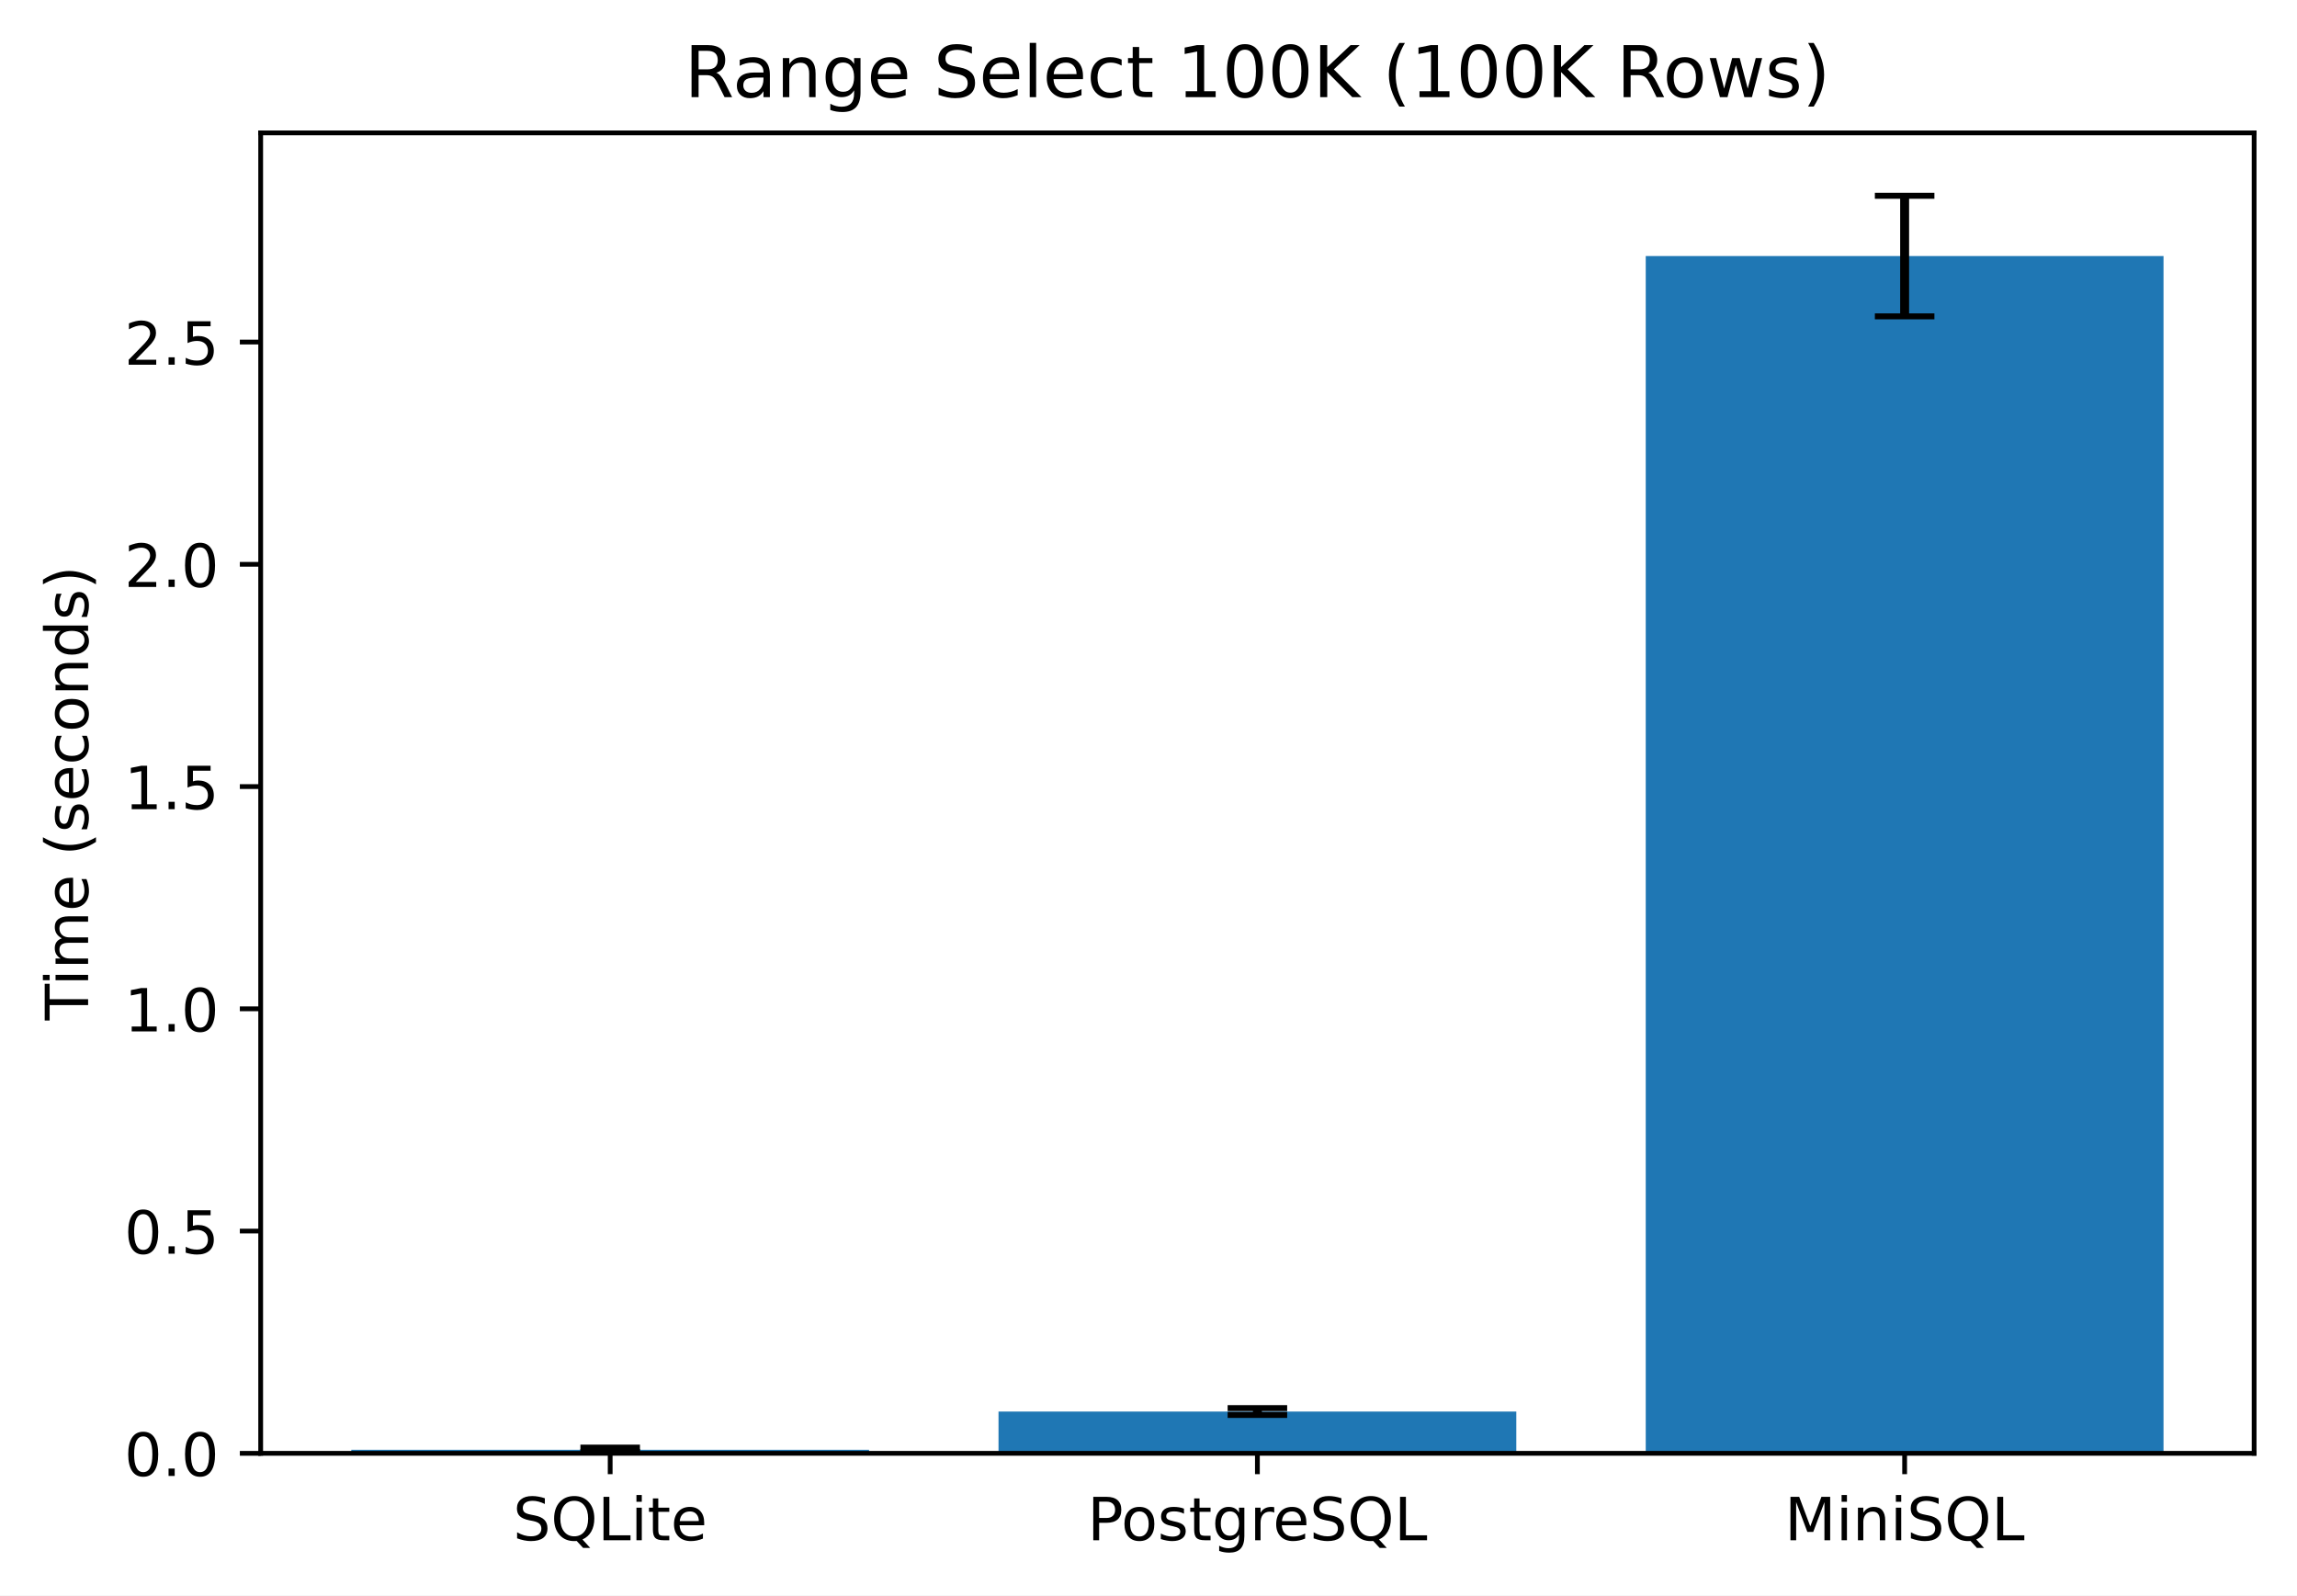
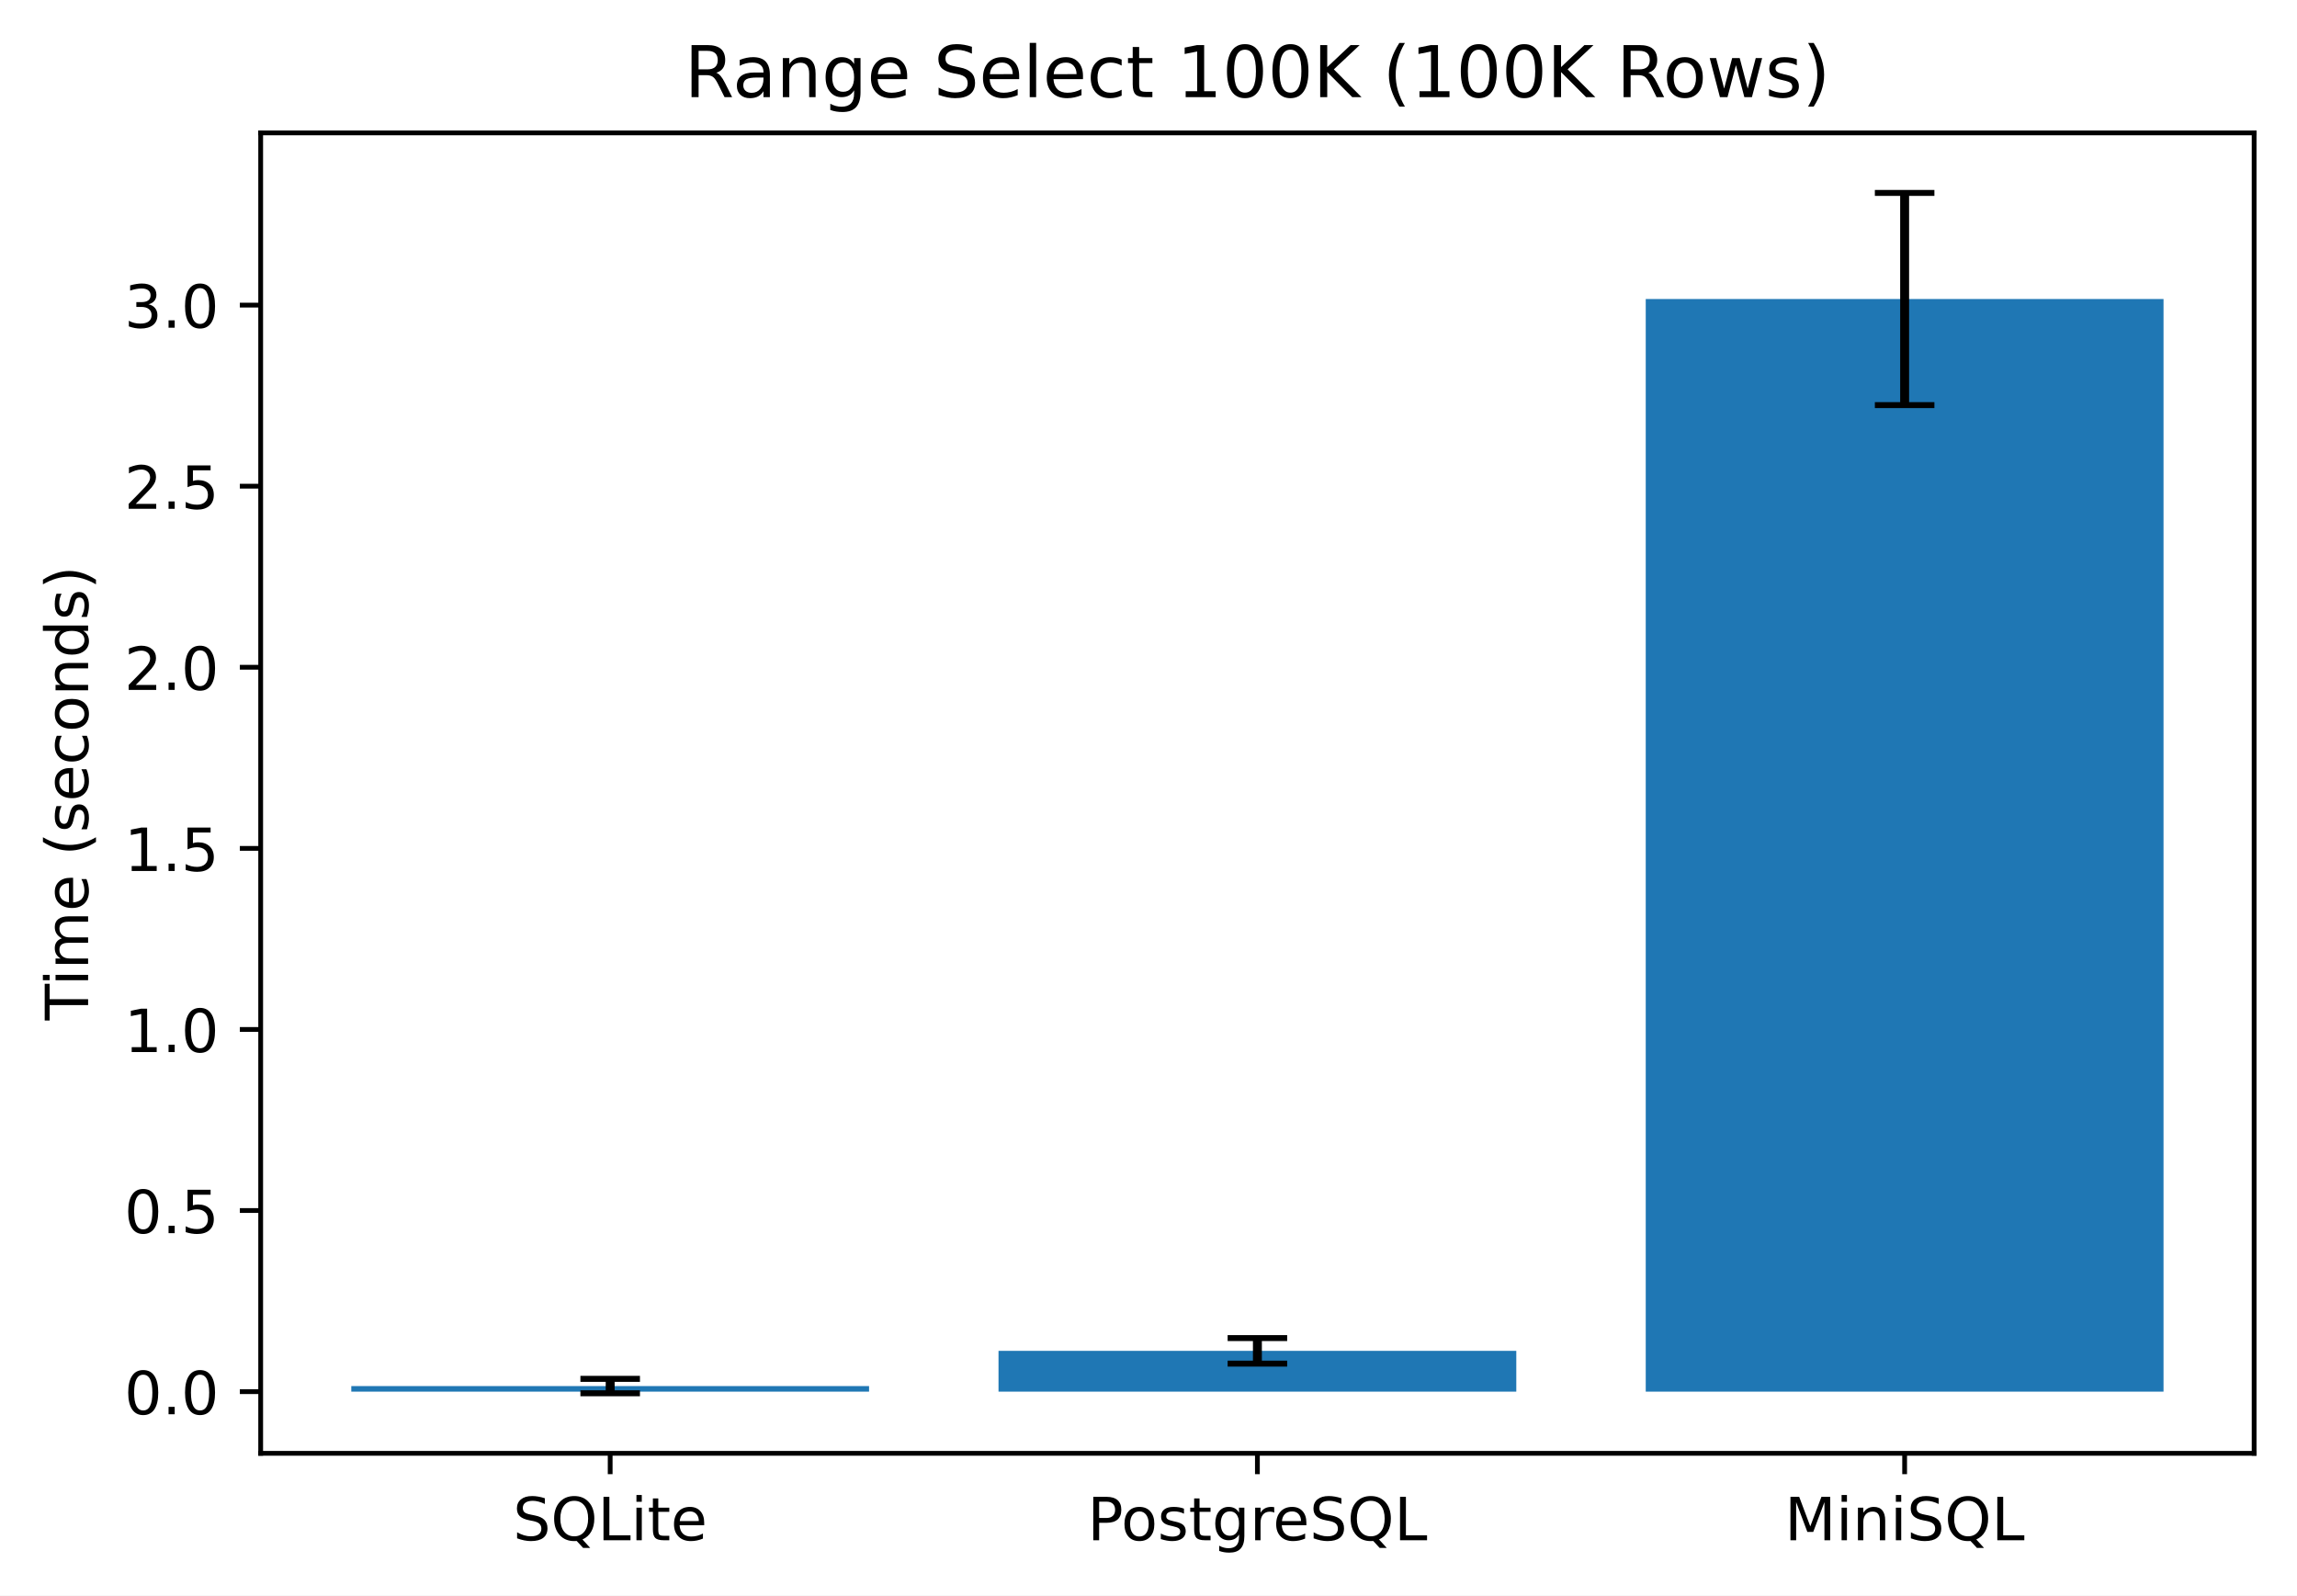
<svg xmlns="http://www.w3.org/2000/svg" xmlns:xlink="http://www.w3.org/1999/xlink" width="385.781pt" height="267.956pt" viewBox="0 0 385.781 267.956" version="1.1">
  <defs>
    <style type="text/css">*{stroke-linejoin: round; stroke-linecap: butt}</style>
  </defs>
  <g id="figure_1">
    <g id="patch_1">
      <path d="M 0 267.956  L 385.781 267.956  L 385.781 0  L 0 0  z " style="fill: #ffffff" />
    </g>
    <g id="axes_1">
      <g id="patch_2">
        <path d="M 43.781 244.078  L 378.581 244.078  L 378.581 22.318  L 43.781 22.318  z " style="fill: #ffffff" />
      </g>
      <g id="patch_3">
-         <path d="M 58.999 244.078  L 145.96 244.078  L 145.96 243.488  L 58.999 243.488  z " clip-path="url(#p0ed31d44fd)" style="fill: #1f77b4" />
+         <path d="M 58.999 233.718  L 145.96 233.718  L 145.96 232.785  L 58.999 232.785  z " clip-path="url(#pf7a7af312c)" style="fill: #1f77b4" />
      </g>
      <g id="patch_4">
-         <path d="M 167.701 244.078  L 254.662 244.078  L 254.662 237.062  L 167.701 237.062  z " clip-path="url(#p0ed31d44fd)" style="fill: #1f77b4" />
+         <path d="M 167.701 233.718  L 254.662 233.718  L 254.662 226.869  L 167.701 226.869  z " clip-path="url(#pf7a7af312c)" style="fill: #1f77b4" />
      </g>
      <g id="patch_5">
-         <path d="M 276.402 244.078  L 363.363 244.078  L 363.363 43.006  L 276.402 43.006  z " clip-path="url(#p0ed31d44fd)" style="fill: #1f77b4" />
+         <path d="M 276.402 233.718  L 363.363 233.718  L 363.363 50.219  L 276.402 50.219  z " clip-path="url(#pf7a7af312c)" style="fill: #1f77b4" />
      </g>
      <g id="matplotlib.axis_1">
        <g id="xtick_1">
          <g id="line2d_1">
            <defs>
-               <path id="m160661cf7b" d="M 0 0  L 0 3.5  " style="stroke: #000000; stroke-width: 0.8" />
+               <path id="medc54ef259" d="M 0 0  L 0 3.5  " style="stroke: #000000; stroke-width: 0.8" />
            </defs>
            <g>
-               <use xlink:href="#m160661cf7b" x="102.48" y="244.078" style="stroke: #000000; stroke-width: 0.8" />
+               <use xlink:href="#medc54ef259" x="102.48" y="244.078" style="stroke: #000000; stroke-width: 0.8" />
            </g>
          </g>
          <g id="text_1">
            <g transform="translate(86.15808 258.6766) scale(0.1 -0.1)">
              <defs>
                <path id="DejaVuSans-53" d="M 3425 4513  L 3425 3897  Q 3066 4069 2747 4153  Q 2428 4238 2131 4238  Q 1616 4238 1336 4038  Q 1056 3838 1056 3469  Q 1056 3159 1242 3001  Q 1428 2844 1947 2747  L 2328 2669  Q 3034 2534 3370 2195  Q 3706 1856 3706 1288  Q 3706 609 3251 259  Q 2797 -91 1919 -91  Q 1588 -91 1214 -16  Q 841 59 441 206  L 441 856  Q 825 641 1194 531  Q 1563 422 1919 422  Q 2459 422 2753 634  Q 3047 847 3047 1241  Q 3047 1584 2836 1778  Q 2625 1972 2144 2069  L 1759 2144  Q 1053 2284 737 2584  Q 422 2884 422 3419  Q 422 4038 858 4394  Q 1294 4750 2059 4750  Q 2388 4750 2728 4690  Q 3069 4631 3425 4513  z " transform="scale(0.015625)" />
                <path id="DejaVuSans-51" d="M 2522 4238  Q 1834 4238 1429 3725  Q 1025 3213 1025 2328  Q 1025 1447 1429 934  Q 1834 422 2522 422  Q 3209 422 3611 934  Q 4013 1447 4013 2328  Q 4013 3213 3611 3725  Q 3209 4238 2522 4238  z M 3406 84  L 4238 -825  L 3475 -825  L 2784 -78  Q 2681 -84 2626 -87  Q 2572 -91 2522 -91  Q 1538 -91 948 567  Q 359 1225 359 2328  Q 359 3434 948 4092  Q 1538 4750 2522 4750  Q 3503 4750 4090 4092  Q 4678 3434 4678 2328  Q 4678 1516 4351 937  Q 4025 359 3406 84  z " transform="scale(0.015625)" />
                <path id="DejaVuSans-4c" d="M 628 4666  L 1259 4666  L 1259 531  L 3531 531  L 3531 0  L 628 0  L 628 4666  z " transform="scale(0.015625)" />
                <path id="DejaVuSans-69" d="M 603 3500  L 1178 3500  L 1178 0  L 603 0  L 603 3500  z M 603 4863  L 1178 4863  L 1178 4134  L 603 4134  L 603 4863  z " transform="scale(0.015625)" />
                <path id="DejaVuSans-74" d="M 1172 4494  L 1172 3500  L 2356 3500  L 2356 3053  L 1172 3053  L 1172 1153  Q 1172 725 1289 603  Q 1406 481 1766 481  L 2356 481  L 2356 0  L 1766 0  Q 1100 0 847 248  Q 594 497 594 1153  L 594 3053  L 172 3053  L 172 3500  L 594 3500  L 594 4494  L 1172 4494  z " transform="scale(0.015625)" />
                <path id="DejaVuSans-65" d="M 3597 1894  L 3597 1613  L 953 1613  Q 991 1019 1311 708  Q 1631 397 2203 397  Q 2534 397 2845 478  Q 3156 559 3463 722  L 3463 178  Q 3153 47 2828 -22  Q 2503 -91 2169 -91  Q 1331 -91 842 396  Q 353 884 353 1716  Q 353 2575 817 3079  Q 1281 3584 2069 3584  Q 2775 3584 3186 3129  Q 3597 2675 3597 1894  z M 3022 2063  Q 3016 2534 2758 2815  Q 2500 3097 2075 3097  Q 1594 3097 1305 2825  Q 1016 2553 972 2059  L 3022 2063  z " transform="scale(0.015625)" />
              </defs>
              <use xlink:href="#DejaVuSans-53" />
              <use xlink:href="#DejaVuSans-51" transform="translate(63.47656 0)" />
              <use xlink:href="#DejaVuSans-4c" transform="translate(142.1875 0)" />
              <use xlink:href="#DejaVuSans-69" transform="translate(197.9004 0)" />
              <use xlink:href="#DejaVuSans-74" transform="translate(225.6836 0)" />
              <use xlink:href="#DejaVuSans-65" transform="translate(264.8926 0)" />
            </g>
          </g>
        </g>
        <g id="xtick_2">
          <g id="line2d_2">
            <g>
-               <use xlink:href="#m160661cf7b" x="211.181" y="244.078" style="stroke: #000000; stroke-width: 0.8" />
+               <use xlink:href="#medc54ef259" x="211.181" y="244.078" style="stroke: #000000; stroke-width: 0.8" />
            </g>
          </g>
          <g id="text_2">
            <g transform="translate(182.6336 258.6766) scale(0.1 -0.1)">
              <defs>
                <path id="DejaVuSans-50" d="M 1259 4147  L 1259 2394  L 2053 2394  Q 2494 2394 2734 2622  Q 2975 2850 2975 3272  Q 2975 3691 2734 3919  Q 2494 4147 2053 4147  L 1259 4147  z M 628 4666  L 2053 4666  Q 2838 4666 3239 4311  Q 3641 3956 3641 3272  Q 3641 2581 3239 2228  Q 2838 1875 2053 1875  L 1259 1875  L 1259 0  L 628 0  L 628 4666  z " transform="scale(0.015625)" />
                <path id="DejaVuSans-6f" d="M 1959 3097  Q 1497 3097 1228 2736  Q 959 2375 959 1747  Q 959 1119 1226 758  Q 1494 397 1959 397  Q 2419 397 2687 759  Q 2956 1122 2956 1747  Q 2956 2369 2687 2733  Q 2419 3097 1959 3097  z M 1959 3584  Q 2709 3584 3137 3096  Q 3566 2609 3566 1747  Q 3566 888 3137 398  Q 2709 -91 1959 -91  Q 1206 -91 779 398  Q 353 888 353 1747  Q 353 2609 779 3096  Q 1206 3584 1959 3584  z " transform="scale(0.015625)" />
                <path id="DejaVuSans-73" d="M 2834 3397  L 2834 2853  Q 2591 2978 2328 3040  Q 2066 3103 1784 3103  Q 1356 3103 1142 2972  Q 928 2841 928 2578  Q 928 2378 1081 2264  Q 1234 2150 1697 2047  L 1894 2003  Q 2506 1872 2764 1633  Q 3022 1394 3022 966  Q 3022 478 2636 193  Q 2250 -91 1575 -91  Q 1294 -91 989 -36  Q 684 19 347 128  L 347 722  Q 666 556 975 473  Q 1284 391 1588 391  Q 1994 391 2212 530  Q 2431 669 2431 922  Q 2431 1156 2273 1281  Q 2116 1406 1581 1522  L 1381 1569  Q 847 1681 609 1914  Q 372 2147 372 2553  Q 372 3047 722 3315  Q 1072 3584 1716 3584  Q 2034 3584 2315 3537  Q 2597 3491 2834 3397  z " transform="scale(0.015625)" />
                <path id="DejaVuSans-67" d="M 2906 1791  Q 2906 2416 2648 2759  Q 2391 3103 1925 3103  Q 1463 3103 1205 2759  Q 947 2416 947 1791  Q 947 1169 1205 825  Q 1463 481 1925 481  Q 2391 481 2648 825  Q 2906 1169 2906 1791  z M 3481 434  Q 3481 -459 3084 -895  Q 2688 -1331 1869 -1331  Q 1566 -1331 1297 -1286  Q 1028 -1241 775 -1147  L 775 -588  Q 1028 -725 1275 -790  Q 1522 -856 1778 -856  Q 2344 -856 2625 -561  Q 2906 -266 2906 331  L 2906 616  Q 2728 306 2450 153  Q 2172 0 1784 0  Q 1141 0 747 490  Q 353 981 353 1791  Q 353 2603 747 3093  Q 1141 3584 1784 3584  Q 2172 3584 2450 3431  Q 2728 3278 2906 2969  L 2906 3500  L 3481 3500  L 3481 434  z " transform="scale(0.015625)" />
                <path id="DejaVuSans-72" d="M 2631 2963  Q 2534 3019 2420 3045  Q 2306 3072 2169 3072  Q 1681 3072 1420 2755  Q 1159 2438 1159 1844  L 1159 0  L 581 0  L 581 3500  L 1159 3500  L 1159 2956  Q 1341 3275 1631 3429  Q 1922 3584 2338 3584  Q 2397 3584 2469 3576  Q 2541 3569 2628 3553  L 2631 2963  z " transform="scale(0.015625)" />
              </defs>
              <use xlink:href="#DejaVuSans-50" />
              <use xlink:href="#DejaVuSans-6f" transform="translate(56.67773 0)" />
              <use xlink:href="#DejaVuSans-73" transform="translate(117.8594 0)" />
              <use xlink:href="#DejaVuSans-74" transform="translate(169.959 0)" />
              <use xlink:href="#DejaVuSans-67" transform="translate(209.168 0)" />
              <use xlink:href="#DejaVuSans-72" transform="translate(272.6445 0)" />
              <use xlink:href="#DejaVuSans-65" transform="translate(311.5078 0)" />
              <use xlink:href="#DejaVuSans-53" transform="translate(373.0312 0)" />
              <use xlink:href="#DejaVuSans-51" transform="translate(436.5078 0)" />
              <use xlink:href="#DejaVuSans-4c" transform="translate(515.2188 0)" />
            </g>
          </g>
        </g>
        <g id="xtick_3">
          <g id="line2d_3">
            <g>
-               <use xlink:href="#m160661cf7b" x="319.883" y="244.078" style="stroke: #000000; stroke-width: 0.8" />
+               <use xlink:href="#medc54ef259" x="319.883" y="244.078" style="stroke: #000000; stroke-width: 0.8" />
            </g>
          </g>
          <g id="text_3">
            <g transform="translate(299.7255 258.6766) scale(0.1 -0.1)">
              <defs>
                <path id="DejaVuSans-4d" d="M 628 4666  L 1569 4666  L 2759 1491  L 3956 4666  L 4897 4666  L 4897 0  L 4281 0  L 4281 4097  L 3078 897  L 2444 897  L 1241 4097  L 1241 0  L 628 0  L 628 4666  z " transform="scale(0.015625)" />
                <path id="DejaVuSans-6e" d="M 3513 2113  L 3513 0  L 2938 0  L 2938 2094  Q 2938 2591 2744 2837  Q 2550 3084 2163 3084  Q 1697 3084 1428 2787  Q 1159 2491 1159 1978  L 1159 0  L 581 0  L 581 3500  L 1159 3500  L 1159 2956  Q 1366 3272 1645 3428  Q 1925 3584 2291 3584  Q 2894 3584 3203 3211  Q 3513 2838 3513 2113  z " transform="scale(0.015625)" />
              </defs>
              <use xlink:href="#DejaVuSans-4d" />
              <use xlink:href="#DejaVuSans-69" transform="translate(86.2793 0)" />
              <use xlink:href="#DejaVuSans-6e" transform="translate(114.0625 0)" />
              <use xlink:href="#DejaVuSans-69" transform="translate(177.4414 0)" />
              <use xlink:href="#DejaVuSans-53" transform="translate(205.2246 0)" />
              <use xlink:href="#DejaVuSans-51" transform="translate(268.7012 0)" />
              <use xlink:href="#DejaVuSans-4c" transform="translate(347.4121 0)" />
            </g>
          </g>
        </g>
      </g>
      <g id="matplotlib.axis_2">
        <g id="ytick_1">
          <g id="line2d_4">
            <defs>
-               <path id="m6cc15331c0" d="M 0 0  L -3.5 0  " style="stroke: #000000; stroke-width: 0.8" />
+               <path id="m3b0f93ba3b" d="M 0 0  L -3.5 0  " style="stroke: #000000; stroke-width: 0.8" />
            </defs>
            <g>
-               <use xlink:href="#m6cc15331c0" x="43.781" y="244.078" style="stroke: #000000; stroke-width: 0.8" />
+               <use xlink:href="#m3b0f93ba3b" x="43.781" y="233.718" style="stroke: #000000; stroke-width: 0.8" />
            </g>
          </g>
          <g id="text_4">
-             <g transform="translate(20.87813 247.8773) scale(0.1 -0.1)">
+             <g transform="translate(20.87813 237.5173) scale(0.1 -0.1)">
              <defs>
                <path id="DejaVuSans-30" d="M 2034 4250  Q 1547 4250 1301 3770  Q 1056 3291 1056 2328  Q 1056 1369 1301 889  Q 1547 409 2034 409  Q 2525 409 2770 889  Q 3016 1369 3016 2328  Q 3016 3291 2770 3770  Q 2525 4250 2034 4250  z M 2034 4750  Q 2819 4750 3233 4129  Q 3647 3509 3647 2328  Q 3647 1150 3233 529  Q 2819 -91 2034 -91  Q 1250 -91 836 529  Q 422 1150 422 2328  Q 422 3509 836 4129  Q 1250 4750 2034 4750  z " transform="scale(0.015625)" />
                <path id="DejaVuSans-2e" d="M 684 794  L 1344 794  L 1344 0  L 684 0  L 684 794  z " transform="scale(0.015625)" />
              </defs>
              <use xlink:href="#DejaVuSans-30" />
              <use xlink:href="#DejaVuSans-2e" transform="translate(63.62305 0)" />
              <use xlink:href="#DejaVuSans-30" transform="translate(95.41016 0)" />
            </g>
          </g>
        </g>
        <g id="ytick_2">
          <g id="line2d_5">
            <g>
-               <use xlink:href="#m6cc15331c0" x="43.781" y="206.752" style="stroke: #000000; stroke-width: 0.8" />
+               <use xlink:href="#m3b0f93ba3b" x="43.781" y="203.305" style="stroke: #000000; stroke-width: 0.8" />
            </g>
          </g>
          <g id="text_5">
-             <g transform="translate(20.87813 210.5513) scale(0.1 -0.1)">
+             <g transform="translate(20.87813 207.1041) scale(0.1 -0.1)">
              <defs>
                <path id="DejaVuSans-35" d="M 691 4666  L 3169 4666  L 3169 4134  L 1269 4134  L 1269 2991  Q 1406 3038 1543 3061  Q 1681 3084 1819 3084  Q 2600 3084 3056 2656  Q 3513 2228 3513 1497  Q 3513 744 3044 326  Q 2575 -91 1722 -91  Q 1428 -91 1123 -41  Q 819 9 494 109  L 494 744  Q 775 591 1075 516  Q 1375 441 1709 441  Q 2250 441 2565 725  Q 2881 1009 2881 1497  Q 2881 1984 2565 2268  Q 2250 2553 1709 2553  Q 1456 2553 1204 2497  Q 953 2441 691 2322  L 691 4666  z " transform="scale(0.015625)" />
              </defs>
              <use xlink:href="#DejaVuSans-30" />
              <use xlink:href="#DejaVuSans-2e" transform="translate(63.62305 0)" />
              <use xlink:href="#DejaVuSans-35" transform="translate(95.41016 0)" />
            </g>
          </g>
        </g>
        <g id="ytick_3">
          <g id="line2d_6">
            <g>
-               <use xlink:href="#m6cc15331c0" x="43.781" y="169.426" style="stroke: #000000; stroke-width: 0.8" />
+               <use xlink:href="#m3b0f93ba3b" x="43.781" y="172.892" style="stroke: #000000; stroke-width: 0.8" />
            </g>
          </g>
          <g id="text_6">
-             <g transform="translate(20.87813 173.2253) scale(0.1 -0.1)">
+             <g transform="translate(20.87813 176.691) scale(0.1 -0.1)">
              <defs>
                <path id="DejaVuSans-31" d="M 794 531  L 1825 531  L 1825 4091  L 703 3866  L 703 4441  L 1819 4666  L 2450 4666  L 2450 531  L 3481 531  L 3481 0  L 794 0  L 794 531  z " transform="scale(0.015625)" />
              </defs>
              <use xlink:href="#DejaVuSans-31" />
              <use xlink:href="#DejaVuSans-2e" transform="translate(63.62305 0)" />
              <use xlink:href="#DejaVuSans-30" transform="translate(95.41016 0)" />
            </g>
          </g>
        </g>
        <g id="ytick_4">
          <g id="line2d_7">
            <g>
-               <use xlink:href="#m6cc15331c0" x="43.781" y="132.1" style="stroke: #000000; stroke-width: 0.8" />
+               <use xlink:href="#m3b0f93ba3b" x="43.781" y="142.479" style="stroke: #000000; stroke-width: 0.8" />
            </g>
          </g>
          <g id="text_7">
-             <g transform="translate(20.87813 135.8993) scale(0.1 -0.1)">
+             <g transform="translate(20.87813 146.2779) scale(0.1 -0.1)">
              <use xlink:href="#DejaVuSans-31" />
              <use xlink:href="#DejaVuSans-2e" transform="translate(63.62305 0)" />
              <use xlink:href="#DejaVuSans-35" transform="translate(95.41016 0)" />
            </g>
          </g>
        </g>
        <g id="ytick_5">
          <g id="line2d_8">
            <g>
-               <use xlink:href="#m6cc15331c0" x="43.781" y="94.774" style="stroke: #000000; stroke-width: 0.8" />
+               <use xlink:href="#m3b0f93ba3b" x="43.781" y="112.065" style="stroke: #000000; stroke-width: 0.8" />
            </g>
          </g>
          <g id="text_8">
-             <g transform="translate(20.87813 98.57323) scale(0.1 -0.1)">
+             <g transform="translate(20.87813 115.8647) scale(0.1 -0.1)">
              <defs>
                <path id="DejaVuSans-32" d="M 1228 531  L 3431 531  L 3431 0  L 469 0  L 469 531  Q 828 903 1448 1529  Q 2069 2156 2228 2338  Q 2531 2678 2651 2914  Q 2772 3150 2772 3378  Q 2772 3750 2511 3984  Q 2250 4219 1831 4219  Q 1534 4219 1204 4116  Q 875 4013 500 3803  L 500 4441  Q 881 4594 1212 4672  Q 1544 4750 1819 4750  Q 2544 4750 2975 4387  Q 3406 4025 3406 3419  Q 3406 3131 3298 2873  Q 3191 2616 2906 2266  Q 2828 2175 2409 1742  Q 1991 1309 1228 531  z " transform="scale(0.015625)" />
              </defs>
              <use xlink:href="#DejaVuSans-32" />
              <use xlink:href="#DejaVuSans-2e" transform="translate(63.62305 0)" />
              <use xlink:href="#DejaVuSans-30" transform="translate(95.41016 0)" />
            </g>
          </g>
        </g>
        <g id="ytick_6">
          <g id="line2d_9">
            <g>
-               <use xlink:href="#m6cc15331c0" x="43.781" y="57.448" style="stroke: #000000; stroke-width: 0.8" />
+               <use xlink:href="#m3b0f93ba3b" x="43.781" y="81.652" style="stroke: #000000; stroke-width: 0.8" />
            </g>
          </g>
          <g id="text_9">
-             <g transform="translate(20.87813 61.2472) scale(0.1 -0.1)">
+             <g transform="translate(20.87813 85.45156) scale(0.1 -0.1)">
              <use xlink:href="#DejaVuSans-32" />
              <use xlink:href="#DejaVuSans-2e" transform="translate(63.62305 0)" />
              <use xlink:href="#DejaVuSans-35" transform="translate(95.41016 0)" />
            </g>
          </g>
        </g>
-         <g id="text_10">
+         <g id="ytick_7">
+           <g id="line2d_10">
+             <g>
+               <use xlink:href="#m3b0f93ba3b" x="43.781" y="51.239" style="stroke: #000000; stroke-width: 0.8" />
+             </g>
+           </g>
+           <g id="text_10">
+             <g transform="translate(20.87813 55.03842) scale(0.1 -0.1)">
+               <defs>
+                 <path id="DejaVuSans-33" d="M 2597 2516  Q 3050 2419 3304 2112  Q 3559 1806 3559 1356  Q 3559 666 3084 287  Q 2609 -91 1734 -91  Q 1441 -91 1130 -33  Q 819 25 488 141  L 488 750  Q 750 597 1062 519  Q 1375 441 1716 441  Q 2309 441 2620 675  Q 2931 909 2931 1356  Q 2931 1769 2642 2001  Q 2353 2234 1838 2234  L 1294 2234  L 1294 2753  L 1863 2753  Q 2328 2753 2575 2939  Q 2822 3125 2822 3475  Q 2822 3834 2567 4026  Q 2313 4219 1838 4219  Q 1578 4219 1281 4162  Q 984 4106 628 3988  L 628 4550  Q 988 4650 1302 4700  Q 1616 4750 1894 4750  Q 2613 4750 3031 4423  Q 3450 4097 3450 3541  Q 3450 3153 3228 2886  Q 3006 2619 2597 2516  z " transform="scale(0.015625)" />
+               </defs>
+               <use xlink:href="#DejaVuSans-33" />
+               <use xlink:href="#DejaVuSans-2e" transform="translate(63.62305 0)" />
+               <use xlink:href="#DejaVuSans-30" transform="translate(95.41016 0)" />
+             </g>
+           </g>
+         </g>
+         <g id="text_11">
          <g transform="translate(14.79844 171.3598) rotate(-90) scale(0.1 -0.1)">
            <defs>
              <path id="DejaVuSans-54" d="M -19 4666  L 3928 4666  L 3928 4134  L 2272 4134  L 2272 0  L 1638 0  L 1638 4134  L -19 4134  L -19 4666  z " transform="scale(0.015625)" />
              <path id="DejaVuSans-6d" d="M 3328 2828  Q 3544 3216 3844 3400  Q 4144 3584 4550 3584  Q 5097 3584 5394 3201  Q 5691 2819 5691 2113  L 5691 0  L 5113 0  L 5113 2094  Q 5113 2597 4934 2840  Q 4756 3084 4391 3084  Q 3944 3084 3684 2787  Q 3425 2491 3425 1978  L 3425 0  L 2847 0  L 2847 2094  Q 2847 2600 2669 2842  Q 2491 3084 2119 3084  Q 1678 3084 1418 2786  Q 1159 2488 1159 1978  L 1159 0  L 581 0  L 581 3500  L 1159 3500  L 1159 2956  Q 1356 3278 1631 3431  Q 1906 3584 2284 3584  Q 2666 3584 2933 3390  Q 3200 3197 3328 2828  z " transform="scale(0.015625)" />
              <path id="DejaVuSans-20" transform="scale(0.015625)" />
              <path id="DejaVuSans-28" d="M 1984 4856  Q 1566 4138 1362 3434  Q 1159 2731 1159 2009  Q 1159 1288 1364 580  Q 1569 -128 1984 -844  L 1484 -844  Q 1016 -109 783 600  Q 550 1309 550 2009  Q 550 2706 781 3412  Q 1013 4119 1484 4856  L 1984 4856  z " transform="scale(0.015625)" />
              <path id="DejaVuSans-63" d="M 3122 3366  L 3122 2828  Q 2878 2963 2633 3030  Q 2388 3097 2138 3097  Q 1578 3097 1268 2742  Q 959 2388 959 1747  Q 959 1106 1268 751  Q 1578 397 2138 397  Q 2388 397 2633 464  Q 2878 531 3122 666  L 3122 134  Q 2881 22 2623 -34  Q 2366 -91 2075 -91  Q 1284 -91 818 406  Q 353 903 353 1747  Q 353 2603 823 3093  Q 1294 3584 2113 3584  Q 2378 3584 2631 3529  Q 2884 3475 3122 3366  z " transform="scale(0.015625)" />
              <path id="DejaVuSans-64" d="M 2906 2969  L 2906 4863  L 3481 4863  L 3481 0  L 2906 0  L 2906 525  Q 2725 213 2448 61  Q 2172 -91 1784 -91  Q 1150 -91 751 415  Q 353 922 353 1747  Q 353 2572 751 3078  Q 1150 3584 1784 3584  Q 2172 3584 2448 3432  Q 2725 3281 2906 2969  z M 947 1747  Q 947 1113 1208 752  Q 1469 391 1925 391  Q 2381 391 2643 752  Q 2906 1113 2906 1747  Q 2906 2381 2643 2742  Q 2381 3103 1925 3103  Q 1469 3103 1208 2742  Q 947 2381 947 1747  z " transform="scale(0.015625)" />
              <path id="DejaVuSans-29" d="M 513 4856  L 1013 4856  Q 1481 4119 1714 3412  Q 1947 2706 1947 2009  Q 1947 1309 1714 600  Q 1481 -109 1013 -844  L 513 -844  Q 928 -128 1133 580  Q 1338 1288 1338 2009  Q 1338 2731 1133 3434  Q 928 4138 513 4856  z " transform="scale(0.015625)" />
            </defs>
            <use xlink:href="#DejaVuSans-54" />
            <use xlink:href="#DejaVuSans-69" transform="translate(57.95898 0)" />
            <use xlink:href="#DejaVuSans-6d" transform="translate(85.74219 0)" />
            <use xlink:href="#DejaVuSans-65" transform="translate(183.1543 0)" />
            <use xlink:href="#DejaVuSans-20" transform="translate(244.6777 0)" />
            <use xlink:href="#DejaVuSans-28" transform="translate(276.4648 0)" />
            <use xlink:href="#DejaVuSans-73" transform="translate(315.4785 0)" />
            <use xlink:href="#DejaVuSans-65" transform="translate(367.5781 0)" />
            <use xlink:href="#DejaVuSans-63" transform="translate(429.1016 0)" />
            <use xlink:href="#DejaVuSans-6f" transform="translate(484.082 0)" />
            <use xlink:href="#DejaVuSans-6e" transform="translate(545.2637 0)" />
            <use xlink:href="#DejaVuSans-64" transform="translate(608.6426 0)" />
            <use xlink:href="#DejaVuSans-73" transform="translate(672.1191 0)" />
            <use xlink:href="#DejaVuSans-29" transform="translate(724.2188 0)" />
          </g>
        </g>
      </g>
      <g id="LineCollection_1">
-         <path d="M 102.48 243.855  L 102.48 243.12  " clip-path="url(#p0ed31d44fd)" style="fill: none; stroke: #000000; stroke-width: 1.5" />
-         <path d="M 211.181 237.637  L 211.181 236.487  " clip-path="url(#p0ed31d44fd)" style="fill: none; stroke: #000000; stroke-width: 1.5" />
-         <path d="M 319.883 53.134  L 319.883 32.878  " clip-path="url(#p0ed31d44fd)" style="fill: none; stroke: #000000; stroke-width: 1.5" />
-       </g>
-       <g id="line2d_10">
+         <path d="M 102.48 233.998  L 102.48 231.571  " clip-path="url(#pf7a7af312c)" style="fill: none; stroke: #000000; stroke-width: 1.5" />
+         <path d="M 211.181 229.017  L 211.181 224.721  " clip-path="url(#pf7a7af312c)" style="fill: none; stroke: #000000; stroke-width: 1.5" />
+         <path d="M 319.883 68.04  L 319.883 32.398  " clip-path="url(#pf7a7af312c)" style="fill: none; stroke: #000000; stroke-width: 1.5" />
+       </g>
+       <g id="line2d_11">
        <defs>
-           <path id="medd67cd591" d="M 5 0  L -5 -0  " style="stroke: #000000" />
+           <path id="m21d575005a" d="M 5 0  L -5 -0  " style="stroke: #000000" />
        </defs>
-         <g clip-path="url(#p0ed31d44fd)">
-           <use xlink:href="#medd67cd591" x="102.48" y="243.855" style="fill: #1f77b4; stroke: #000000" />
-           <use xlink:href="#medd67cd591" x="211.181" y="237.637" style="fill: #1f77b4; stroke: #000000" />
-           <use xlink:href="#medd67cd591" x="319.883" y="53.134" style="fill: #1f77b4; stroke: #000000" />
-         </g>
-       </g>
-       <g id="line2d_11">
-         <g clip-path="url(#p0ed31d44fd)">
-           <use xlink:href="#medd67cd591" x="102.48" y="243.12" style="fill: #1f77b4; stroke: #000000" />
-           <use xlink:href="#medd67cd591" x="211.181" y="236.487" style="fill: #1f77b4; stroke: #000000" />
-           <use xlink:href="#medd67cd591" x="319.883" y="32.878" style="fill: #1f77b4; stroke: #000000" />
+         <g clip-path="url(#pf7a7af312c)">
+           <use xlink:href="#m21d575005a" x="102.48" y="233.998" style="fill: #1f77b4; stroke: #000000" />
+           <use xlink:href="#m21d575005a" x="211.181" y="229.017" style="fill: #1f77b4; stroke: #000000" />
+           <use xlink:href="#m21d575005a" x="319.883" y="68.04" style="fill: #1f77b4; stroke: #000000" />
+         </g>
+       </g>
+       <g id="line2d_12">
+         <g clip-path="url(#pf7a7af312c)">
+           <use xlink:href="#m21d575005a" x="102.48" y="231.571" style="fill: #1f77b4; stroke: #000000" />
+           <use xlink:href="#m21d575005a" x="211.181" y="224.721" style="fill: #1f77b4; stroke: #000000" />
+           <use xlink:href="#m21d575005a" x="319.883" y="32.398" style="fill: #1f77b4; stroke: #000000" />
        </g>
      </g>
      <g id="patch_6">
        <path d="M 43.781 244.078  L 43.781 22.318  " style="fill: none; stroke: #000000; stroke-width: 0.8; stroke-linejoin: miter; stroke-linecap: square" />
      </g>
      <g id="patch_7">
        <path d="M 378.581 244.078  L 378.581 22.318  " style="fill: none; stroke: #000000; stroke-width: 0.8; stroke-linejoin: miter; stroke-linecap: square" />
      </g>
      <g id="patch_8">
        <path d="M 43.781 244.078  L 378.581 244.078  " style="fill: none; stroke: #000000; stroke-width: 0.8; stroke-linejoin: miter; stroke-linecap: square" />
      </g>
      <g id="patch_9">
        <path d="M 43.781 22.318  L 378.581 22.318  " style="fill: none; stroke: #000000; stroke-width: 0.8; stroke-linejoin: miter; stroke-linecap: square" />
      </g>
-       <g id="text_11">
+       <g id="text_12">
        <g transform="translate(114.9694 16.31812) scale(0.12 -0.12)">
          <defs>
            <path id="DejaVuSans-52" d="M 2841 2188  Q 3044 2119 3236 1894  Q 3428 1669 3622 1275  L 4263 0  L 3584 0  L 2988 1197  Q 2756 1666 2539 1819  Q 2322 1972 1947 1972  L 1259 1972  L 1259 0  L 628 0  L 628 4666  L 2053 4666  Q 2853 4666 3247 4331  Q 3641 3997 3641 3322  Q 3641 2881 3436 2590  Q 3231 2300 2841 2188  z M 1259 4147  L 1259 2491  L 2053 2491  Q 2509 2491 2742 2702  Q 2975 2913 2975 3322  Q 2975 3731 2742 3939  Q 2509 4147 2053 4147  L 1259 4147  z " transform="scale(0.015625)" />
            <path id="DejaVuSans-61" d="M 2194 1759  Q 1497 1759 1228 1600  Q 959 1441 959 1056  Q 959 750 1161 570  Q 1363 391 1709 391  Q 2188 391 2477 730  Q 2766 1069 2766 1631  L 2766 1759  L 2194 1759  z M 3341 1997  L 3341 0  L 2766 0  L 2766 531  Q 2569 213 2275 61  Q 1981 -91 1556 -91  Q 1019 -91 701 211  Q 384 513 384 1019  Q 384 1609 779 1909  Q 1175 2209 1959 2209  L 2766 2209  L 2766 2266  Q 2766 2663 2505 2880  Q 2244 3097 1772 3097  Q 1472 3097 1187 3025  Q 903 2953 641 2809  L 641 3341  Q 956 3463 1253 3523  Q 1550 3584 1831 3584  Q 2591 3584 2966 3190  Q 3341 2797 3341 1997  z " transform="scale(0.015625)" />
            <path id="DejaVuSans-6c" d="M 603 4863  L 1178 4863  L 1178 0  L 603 0  L 603 4863  z " transform="scale(0.015625)" />
            <path id="DejaVuSans-4b" d="M 628 4666  L 1259 4666  L 1259 2694  L 3353 4666  L 4166 4666  L 1850 2491  L 4331 0  L 3500 0  L 1259 2247  L 1259 0  L 628 0  L 628 4666  z " transform="scale(0.015625)" />
            <path id="DejaVuSans-77" d="M 269 3500  L 844 3500  L 1563 769  L 2278 3500  L 2956 3500  L 3675 769  L 4391 3500  L 4966 3500  L 4050 0  L 3372 0  L 2619 2869  L 1863 0  L 1184 0  L 269 3500  z " transform="scale(0.015625)" />
          </defs>
          <use xlink:href="#DejaVuSans-52" />
          <use xlink:href="#DejaVuSans-61" transform="translate(67.23242 0)" />
          <use xlink:href="#DejaVuSans-6e" transform="translate(128.5117 0)" />
          <use xlink:href="#DejaVuSans-67" transform="translate(191.8906 0)" />
          <use xlink:href="#DejaVuSans-65" transform="translate(255.3672 0)" />
          <use xlink:href="#DejaVuSans-20" transform="translate(316.8906 0)" />
          <use xlink:href="#DejaVuSans-53" transform="translate(348.6777 0)" />
          <use xlink:href="#DejaVuSans-65" transform="translate(412.1543 0)" />
          <use xlink:href="#DejaVuSans-6c" transform="translate(473.6777 0)" />
          <use xlink:href="#DejaVuSans-65" transform="translate(501.4609 0)" />
          <use xlink:href="#DejaVuSans-63" transform="translate(562.9844 0)" />
          <use xlink:href="#DejaVuSans-74" transform="translate(617.9648 0)" />
          <use xlink:href="#DejaVuSans-20" transform="translate(657.1738 0)" />
          <use xlink:href="#DejaVuSans-31" transform="translate(688.9609 0)" />
          <use xlink:href="#DejaVuSans-30" transform="translate(752.584 0)" />
          <use xlink:href="#DejaVuSans-30" transform="translate(816.207 0)" />
          <use xlink:href="#DejaVuSans-4b" transform="translate(879.8301 0)" />
          <use xlink:href="#DejaVuSans-20" transform="translate(945.4062 0)" />
          <use xlink:href="#DejaVuSans-28" transform="translate(977.1934 0)" />
          <use xlink:href="#DejaVuSans-31" transform="translate(1016.207 0)" />
          <use xlink:href="#DejaVuSans-30" transform="translate(1079.83 0)" />
          <use xlink:href="#DejaVuSans-30" transform="translate(1143.453 0)" />
          <use xlink:href="#DejaVuSans-4b" transform="translate(1207.076 0)" />
          <use xlink:href="#DejaVuSans-20" transform="translate(1272.652 0)" />
          <use xlink:href="#DejaVuSans-52" transform="translate(1304.439 0)" />
          <use xlink:href="#DejaVuSans-6f" transform="translate(1369.422 0)" />
          <use xlink:href="#DejaVuSans-77" transform="translate(1430.604 0)" />
          <use xlink:href="#DejaVuSans-73" transform="translate(1512.391 0)" />
          <use xlink:href="#DejaVuSans-29" transform="translate(1564.49 0)" />
        </g>
      </g>
    </g>
  </g>
  <defs>
-     <clipPath id="p0ed31d44fd">
+     <clipPath id="pf7a7af312c">
      <rect x="43.781" y="22.318" width="334.8" height="221.76" />
    </clipPath>
  </defs>
</svg>
